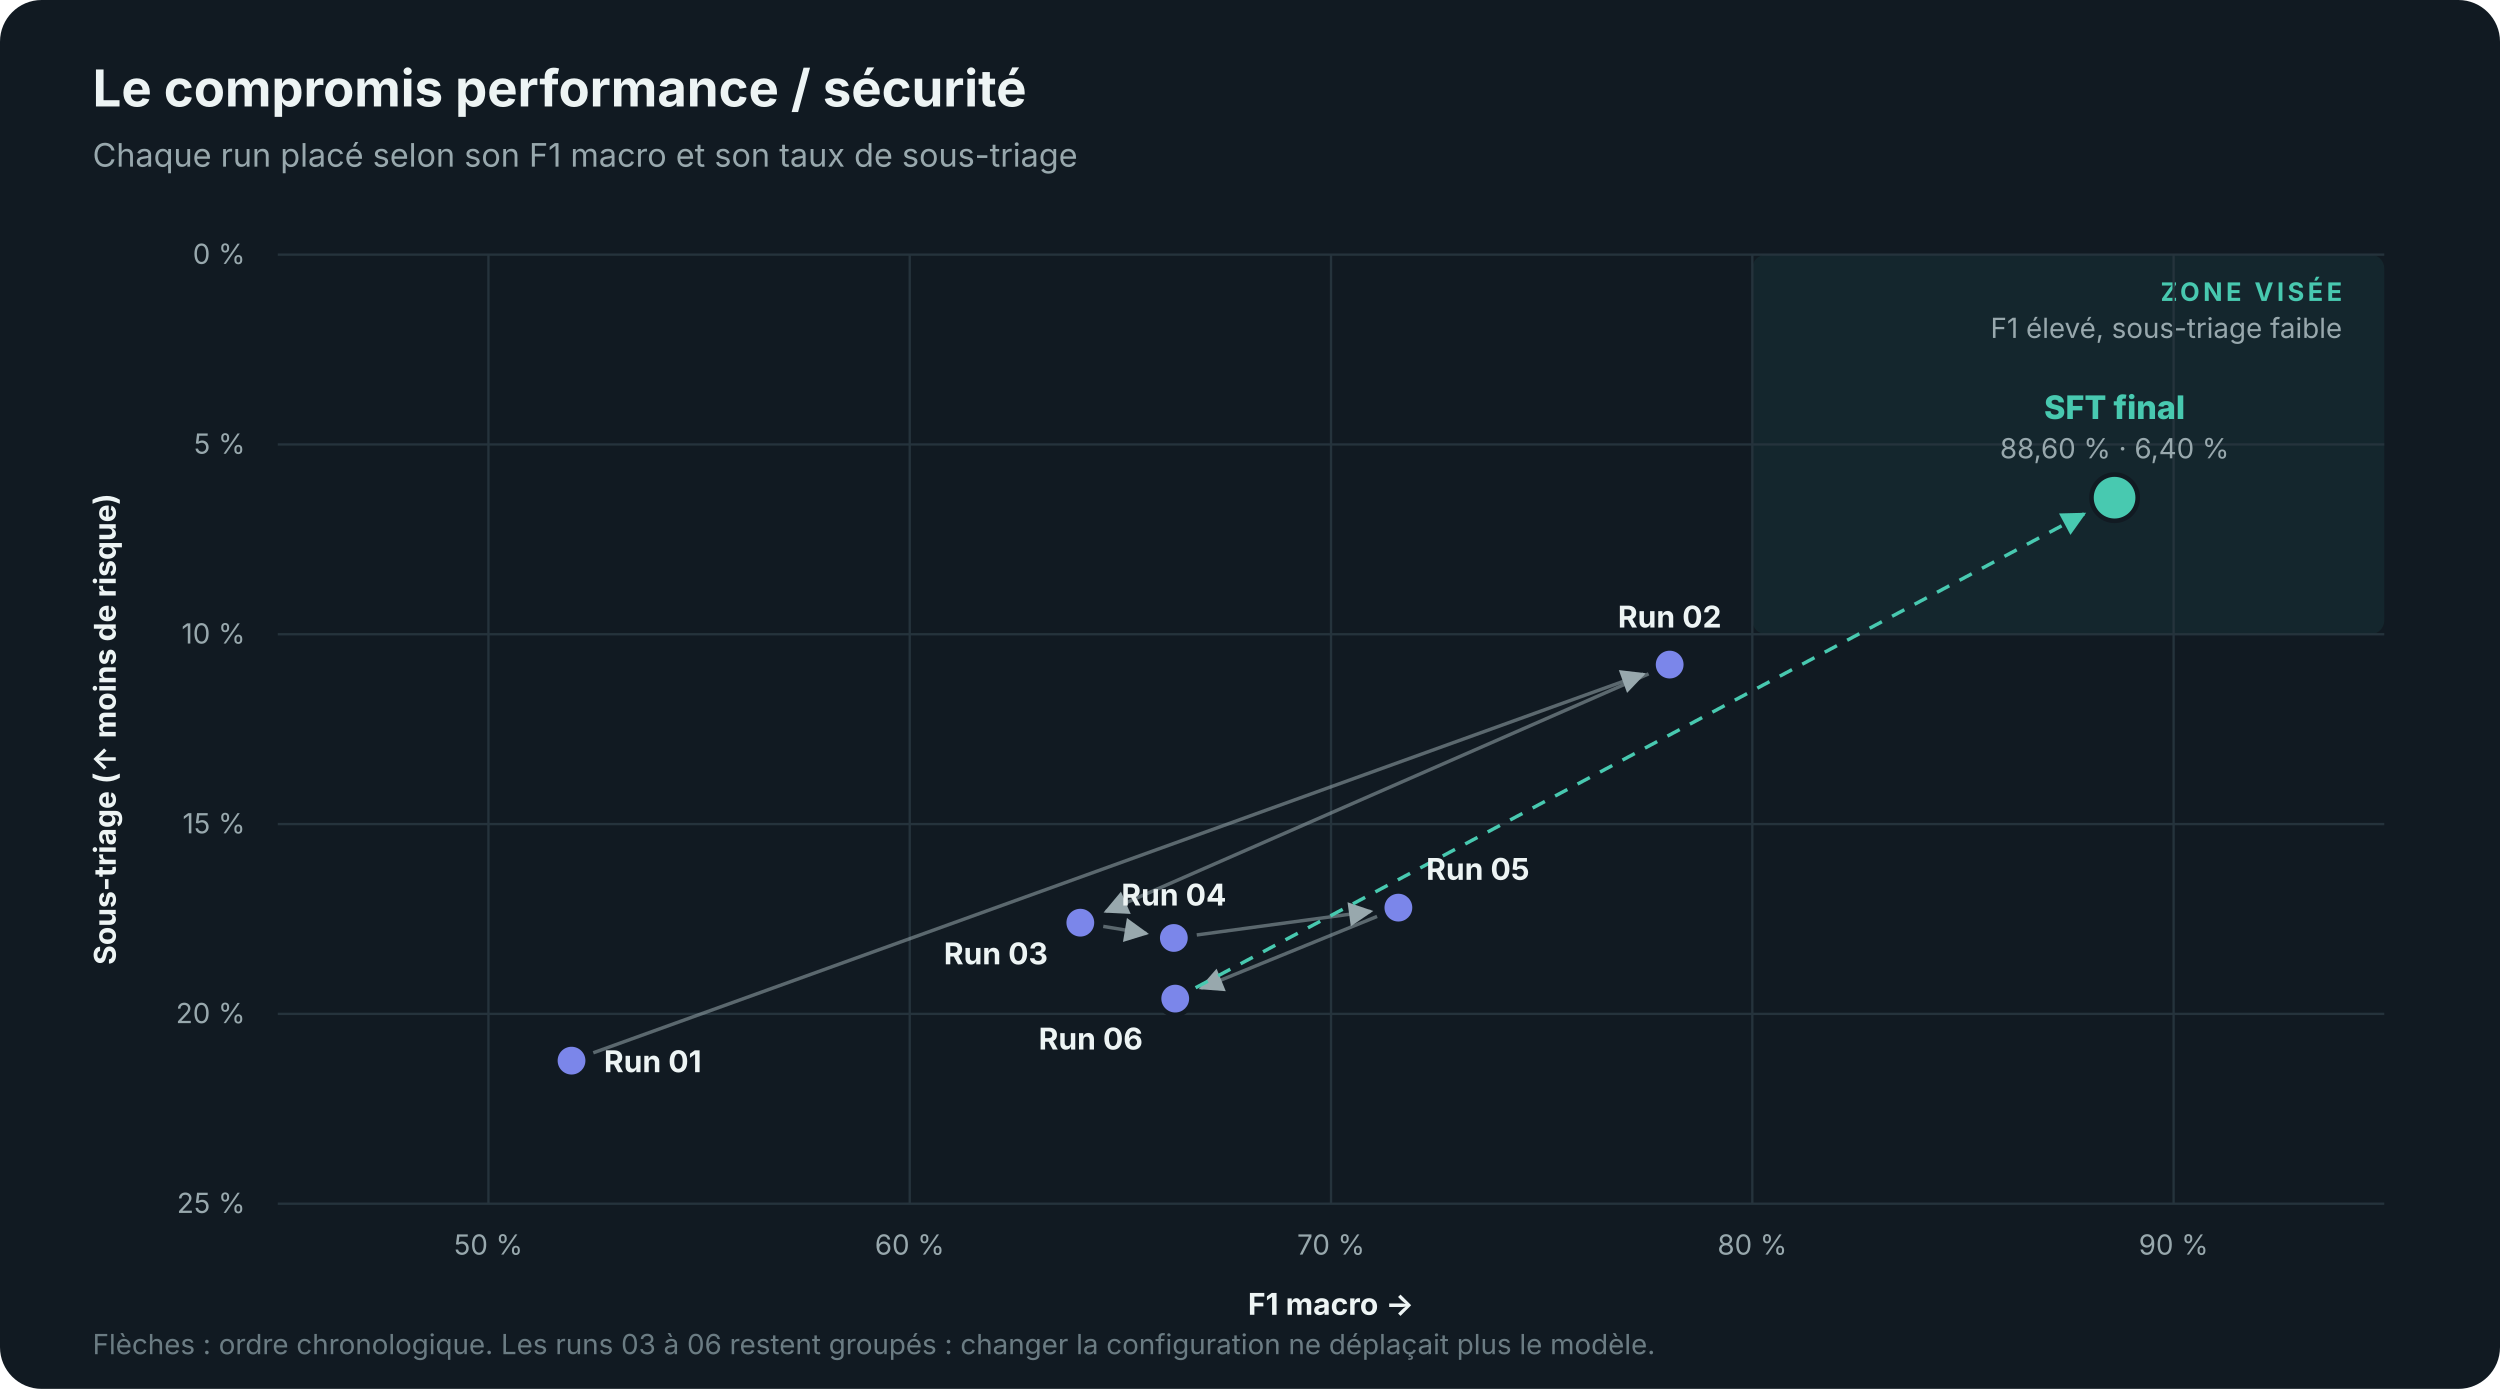
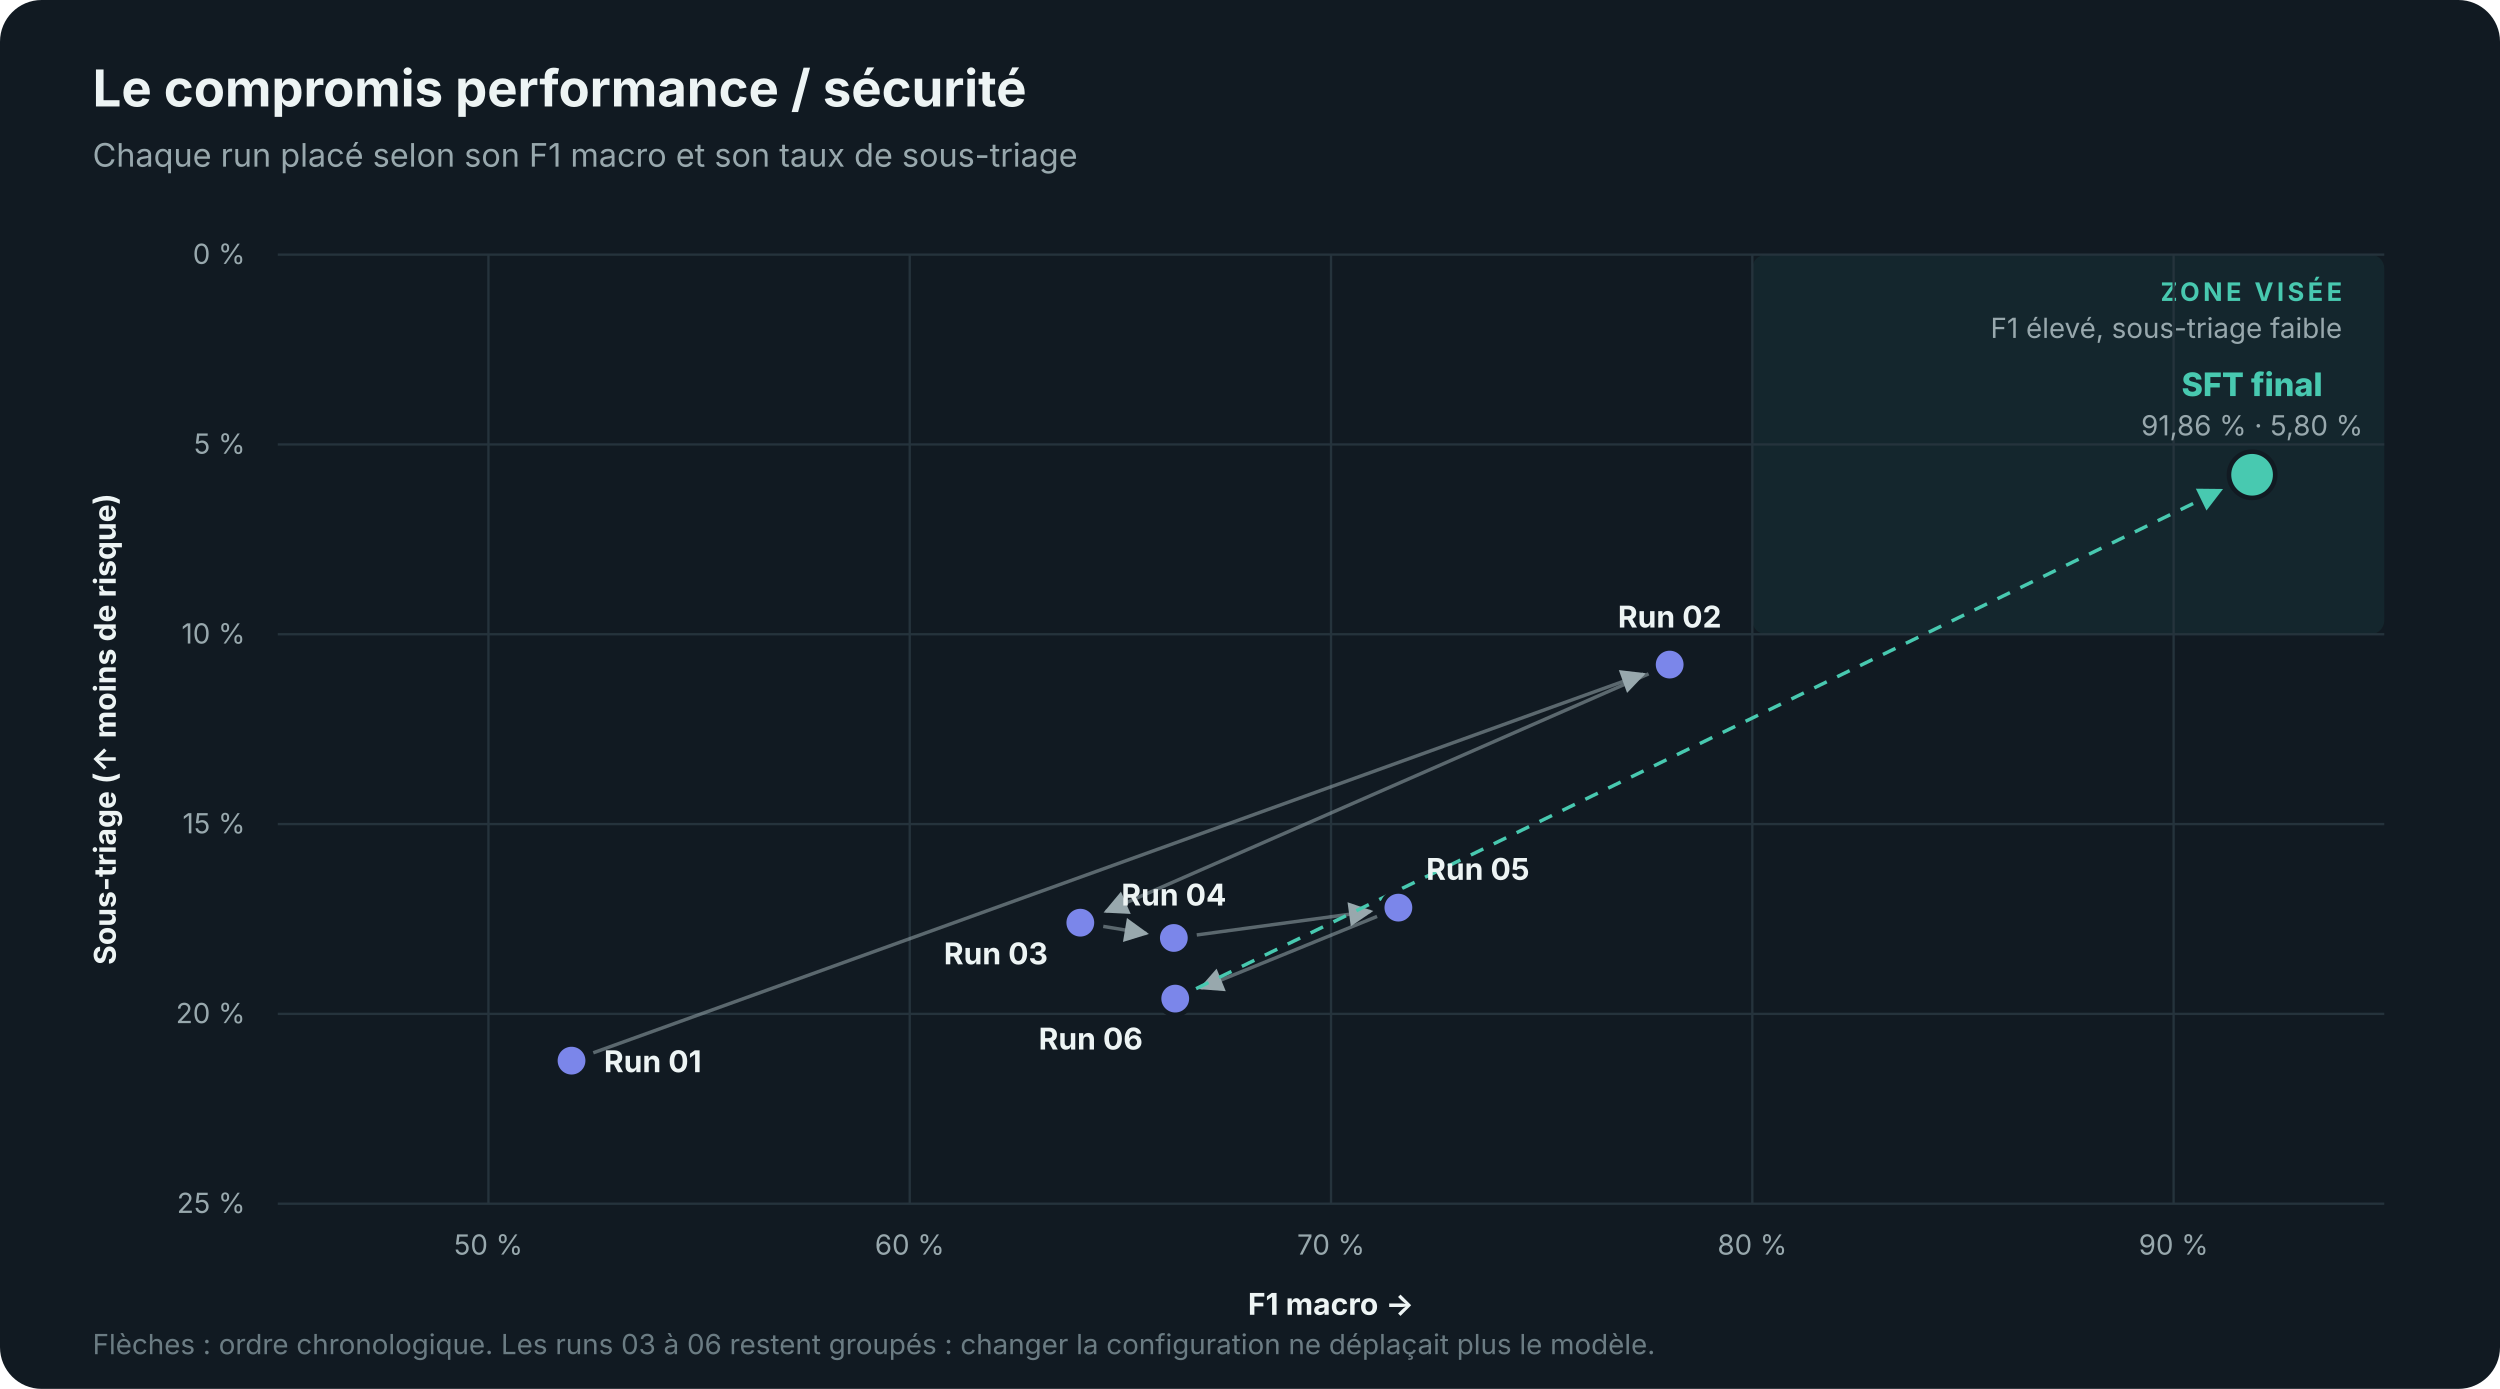
<svg xmlns="http://www.w3.org/2000/svg" viewBox="0 0 1080 600" role="img" aria-label="Nuage de points F1 macro contre sous-triage pour chaque run">
  <rect width="1080" height="600" rx="18" fill="#111a22" />
  <text x="40.0" y="46.0" fill="#edf4f4" font-size="22" font-family="Inter, 'Segoe UI', Arial, sans-serif" text-anchor="start" font-weight="700">Le compromis performance / sécurité</text>
  <text x="40.0" y="72.0" fill="#98a8ad" font-size="14" font-family="Inter, 'Segoe UI', Arial, sans-serif" text-anchor="start" font-weight="normal">Chaque run placé selon son F1 macro et son taux de sous-triage</text>
  <defs>
    <marker id="arr" viewBox="0 0 10 10" refX="9" refY="5" markerWidth="7" markerHeight="7" orient="auto-start-reverse">
      <path d="M0,0 L10,5 L0,10 z" fill="#98a8ad" />
    </marker>
    <marker id="arrA" viewBox="0 0 10 10" refX="9" refY="5" markerWidth="7" markerHeight="7" orient="auto-start-reverse">
      <path d="M0,0 L10,5 L0,10 z" fill="#48c9b0" />
    </marker>
    <pattern id="hatch" width="7" height="7" patternUnits="userSpaceOnUse" patternTransform="rotate(45)">
      <rect width="7" height="7" fill="#2f9e8a" opacity="0.35" />
      <line x1="0" y1="0" x2="0" y2="7" stroke="#2f9e8a" stroke-width="3" />
    </pattern>
  </defs>
  <rect x="757.0" y="110.0" width="273.0" height="164.0" fill="#2f9e8a" opacity="0.10" rx="6" />
  <text x="1011.8" y="130.0" fill="#48c9b0" font-size="11" font-family="Inter, 'Segoe UI', Arial, sans-serif" text-anchor="end" font-weight="700" letter-spacing="1.5">ZONE VISÉE</text>
  <text x="1011.8" y="146.0" fill="#98a8ad" font-size="12" font-family="Inter, 'Segoe UI', Arial, sans-serif" text-anchor="end" font-weight="normal">F1 élevé, sous-triage faible</text>
  <line x1="211.0" y1="110" x2="211.0" y2="520" stroke="#25333c" />
  <text x="211.0" y="542.0" fill="#98a8ad" font-size="12" font-family="Inter, 'Segoe UI', Arial, sans-serif" text-anchor="middle" font-weight="normal">50 %</text>
  <line x1="393.0" y1="110" x2="393.0" y2="520" stroke="#25333c" />
  <text x="393.0" y="542.0" fill="#98a8ad" font-size="12" font-family="Inter, 'Segoe UI', Arial, sans-serif" text-anchor="middle" font-weight="normal">60 %</text>
  <line x1="575.0" y1="110" x2="575.0" y2="520" stroke="#25333c" />
  <text x="575.0" y="542.0" fill="#98a8ad" font-size="12" font-family="Inter, 'Segoe UI', Arial, sans-serif" text-anchor="middle" font-weight="normal">70 %</text>
  <line x1="757.0" y1="110" x2="757.0" y2="520" stroke="#25333c" />
  <text x="757.0" y="542.0" fill="#98a8ad" font-size="12" font-family="Inter, 'Segoe UI', Arial, sans-serif" text-anchor="middle" font-weight="normal">80 %</text>
  <line x1="939.0" y1="110" x2="939.0" y2="520" stroke="#25333c" />
  <text x="939.0" y="542.0" fill="#98a8ad" font-size="12" font-family="Inter, 'Segoe UI', Arial, sans-serif" text-anchor="middle" font-weight="normal">90 %</text>
  <line x1="120" y1="110.0" x2="1030" y2="110.0" stroke="#25333c" />
  <text x="106.0" y="114.0" fill="#98a8ad" font-size="12" font-family="Inter, 'Segoe UI', Arial, sans-serif" text-anchor="end" font-weight="normal">0 %</text>
  <line x1="120" y1="192.0" x2="1030" y2="192.0" stroke="#25333c" />
  <text x="106.0" y="196.0" fill="#98a8ad" font-size="12" font-family="Inter, 'Segoe UI', Arial, sans-serif" text-anchor="end" font-weight="normal">5 %</text>
  <line x1="120" y1="274.0" x2="1030" y2="274.0" stroke="#25333c" />
  <text x="106.0" y="278.0" fill="#98a8ad" font-size="12" font-family="Inter, 'Segoe UI', Arial, sans-serif" text-anchor="end" font-weight="normal">10 %</text>
  <line x1="120" y1="356.0" x2="1030" y2="356.0" stroke="#25333c" />
  <text x="106.0" y="360.0" fill="#98a8ad" font-size="12" font-family="Inter, 'Segoe UI', Arial, sans-serif" text-anchor="end" font-weight="normal">15 %</text>
  <line x1="120" y1="438.0" x2="1030" y2="438.0" stroke="#25333c" />
  <text x="106.0" y="442.0" fill="#98a8ad" font-size="12" font-family="Inter, 'Segoe UI', Arial, sans-serif" text-anchor="end" font-weight="normal">20 %</text>
  <line x1="120" y1="520.0" x2="1030" y2="520.0" stroke="#25333c" />
  <text x="106.0" y="524.0" fill="#98a8ad" font-size="12" font-family="Inter, 'Segoe UI', Arial, sans-serif" text-anchor="end" font-weight="normal">25 %</text>
  <text x="575.0" y="568.0" fill="#edf4f4" font-size="13" font-family="Inter, 'Segoe UI', Arial, sans-serif" text-anchor="middle" font-weight="700">F1 macro →</text>
  <text x="50.0" y="315.0" fill="#edf4f4" font-size="13" font-family="Inter, 'Segoe UI', Arial, sans-serif" text-anchor="middle" font-weight="700" transform="rotate(-90 50 315.0)">Sous-triage (↑ moins de risque)</text>
  <line x1="256.3" y1="454.8" x2="710.0" y2="291.2" stroke="#98a8ad" stroke-opacity="0.55" stroke-width="1.5" marker-end="url(#arr)" />
  <line x1="712.2" y1="291.1" x2="477.7" y2="393.8" stroke="#98a8ad" stroke-opacity="0.55" stroke-width="1.5" marker-end="url(#arr)" />
  <line x1="476.6" y1="400.2" x2="495.3" y2="403.3" stroke="#98a8ad" stroke-opacity="0.55" stroke-width="1.5" marker-end="url(#arr)" />
  <line x1="517.0" y1="403.9" x2="592.2" y2="393.7" stroke="#98a8ad" stroke-opacity="0.55" stroke-width="1.5" marker-end="url(#arr)" />
  <line x1="594.9" y1="395.9" x2="518.8" y2="426.9" stroke="#98a8ad" stroke-opacity="0.55" stroke-width="1.5" marker-end="url(#arr)" />
-   <line x1="516.5" y1="426.7" x2="900.3" y2="222.0" stroke="#48c9b0" stroke-width="1.5" stroke-dasharray="6 5" marker-end="url(#arrA)" />
+   <line x1="516.7" y1="427.1" x2="959.4" y2="211.7" stroke="#48c9b0" stroke-width="1.5" stroke-dasharray="6 5" marker-end="url(#arrA)" />
  <circle cx="246.9" cy="458.2" r="7" fill="#7b86ea" stroke="#111a22" stroke-width="2" />
  <text x="260.9" y="463.2" fill="#edf4f4" font-size="13" font-family="Inter, 'Segoe UI', Arial, sans-serif" text-anchor="start" font-weight="700">Run 01</text>
  <circle cx="721.3" cy="287.1" r="7" fill="#7b86ea" stroke="#111a22" stroke-width="2" />
  <text x="721.3" y="271.1" fill="#edf4f4" font-size="13" font-family="Inter, 'Segoe UI', Arial, sans-serif" text-anchor="middle" font-weight="700">Run 02</text>
  <circle cx="466.7" cy="398.6" r="7" fill="#7b86ea" stroke="#111a22" stroke-width="2" />
  <text x="452.7" y="416.6" fill="#edf4f4" font-size="13" font-family="Inter, 'Segoe UI', Arial, sans-serif" text-anchor="end" font-weight="700">Run 03</text>
  <circle cx="507.1" cy="405.2" r="7" fill="#7b86ea" stroke="#111a22" stroke-width="2" />
  <text x="507.1" y="391.2" fill="#edf4f4" font-size="13" font-family="Inter, 'Segoe UI', Arial, sans-serif" text-anchor="middle" font-weight="700">Run 04</text>
  <circle cx="604.1" cy="392.1" r="7" fill="#7b86ea" stroke="#111a22" stroke-width="2" />
  <text x="616.1" y="380.1" fill="#edf4f4" font-size="13" font-family="Inter, 'Segoe UI', Arial, sans-serif" text-anchor="start" font-weight="700">Run 05</text>
  <circle cx="507.7" cy="431.4" r="7" fill="#7b86ea" stroke="#111a22" stroke-width="2" />
  <text x="493.7" y="453.4" fill="#edf4f4" font-size="13" font-family="Inter, 'Segoe UI', Arial, sans-serif" text-anchor="end" font-weight="700">Run 06</text>
-   <circle cx="913.5" cy="215.0" r="10" fill="#48c9b0" stroke="#111a22" stroke-width="2" />
-   <text x="913.5" y="181.0" fill="#48c9b0" font-size="14" font-family="Inter, 'Segoe UI', Arial, sans-serif" text-anchor="middle" font-weight="800">SFT final</text>
-   <text x="913.5" y="198.0" fill="#98a8ad" font-size="12" font-family="Inter, 'Segoe UI', Arial, sans-serif" text-anchor="middle" font-weight="normal">88,60 % · 6,40 %</text>
+   <circle cx="972.9" cy="205.1" r="10" fill="#48c9b0" stroke="#111a22" stroke-width="2" />
+   <text x="972.9" y="171.1" fill="#48c9b0" font-size="14" font-family="Inter, 'Segoe UI', Arial, sans-serif" text-anchor="middle" font-weight="800">SFT final</text>
+   <text x="972.9" y="188.1" fill="#98a8ad" font-size="12" font-family="Inter, 'Segoe UI', Arial, sans-serif" text-anchor="middle" font-weight="normal">91,86 % · 5,80 %</text>
  <text x="40.0" y="585.0" fill="#6b7c83" font-size="12" font-family="Inter, 'Segoe UI', Arial, sans-serif" text-anchor="start" font-weight="normal">Flèches : ordre chronologique. Les runs 03 à 06 restent groupés : changer la configuration ne déplaçait plus le modèle.</text>
</svg>
